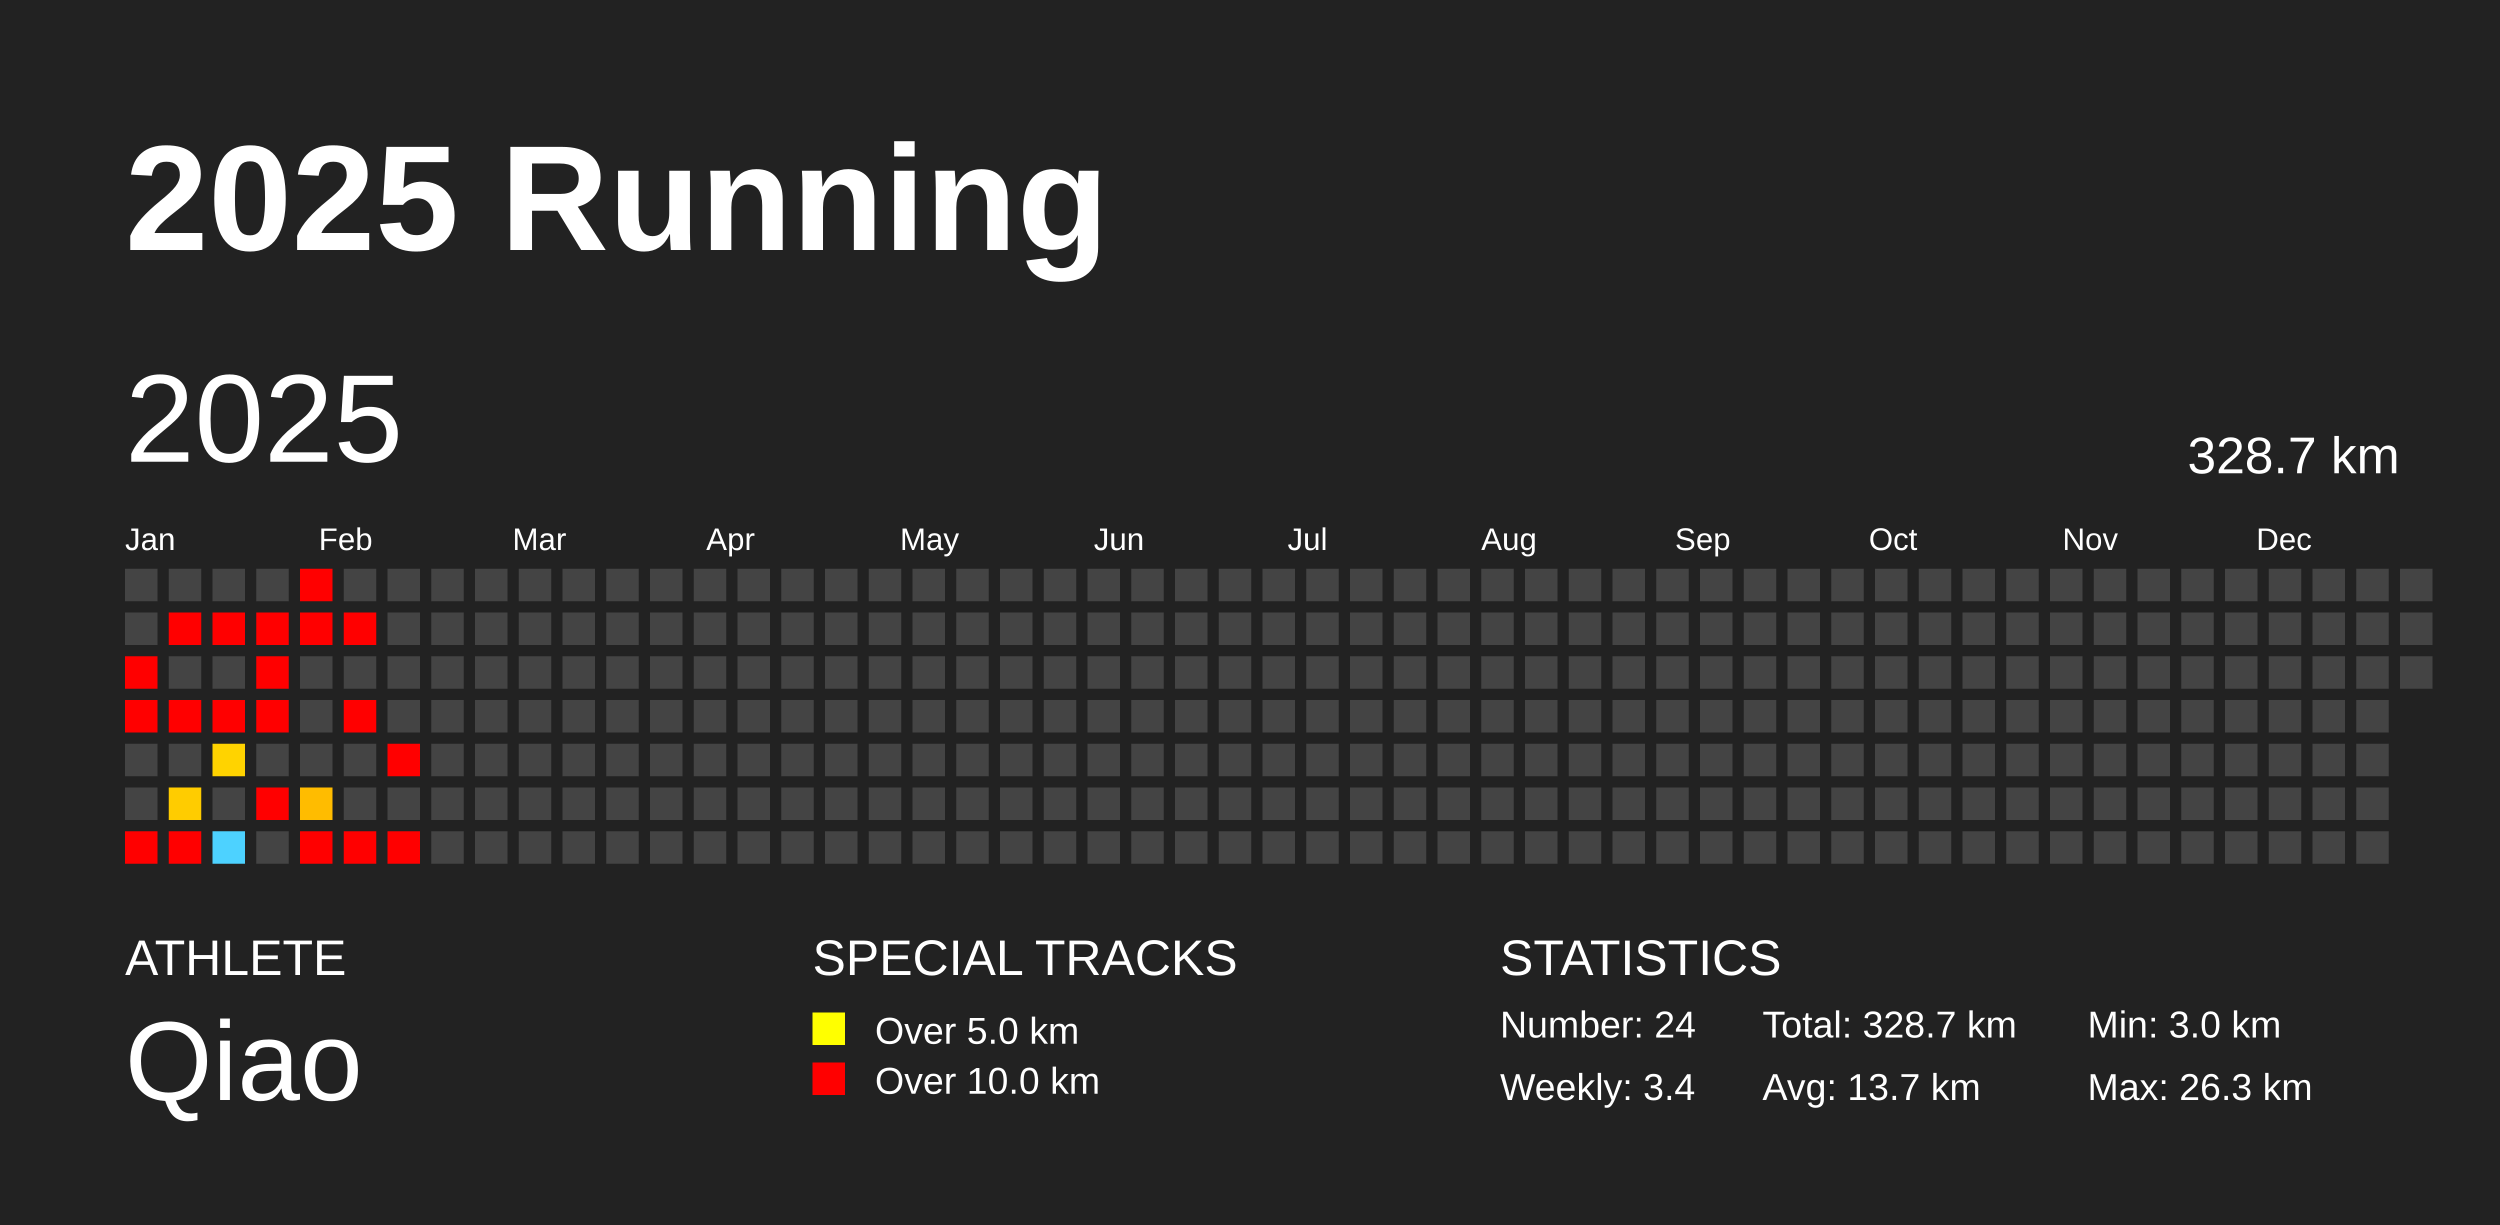
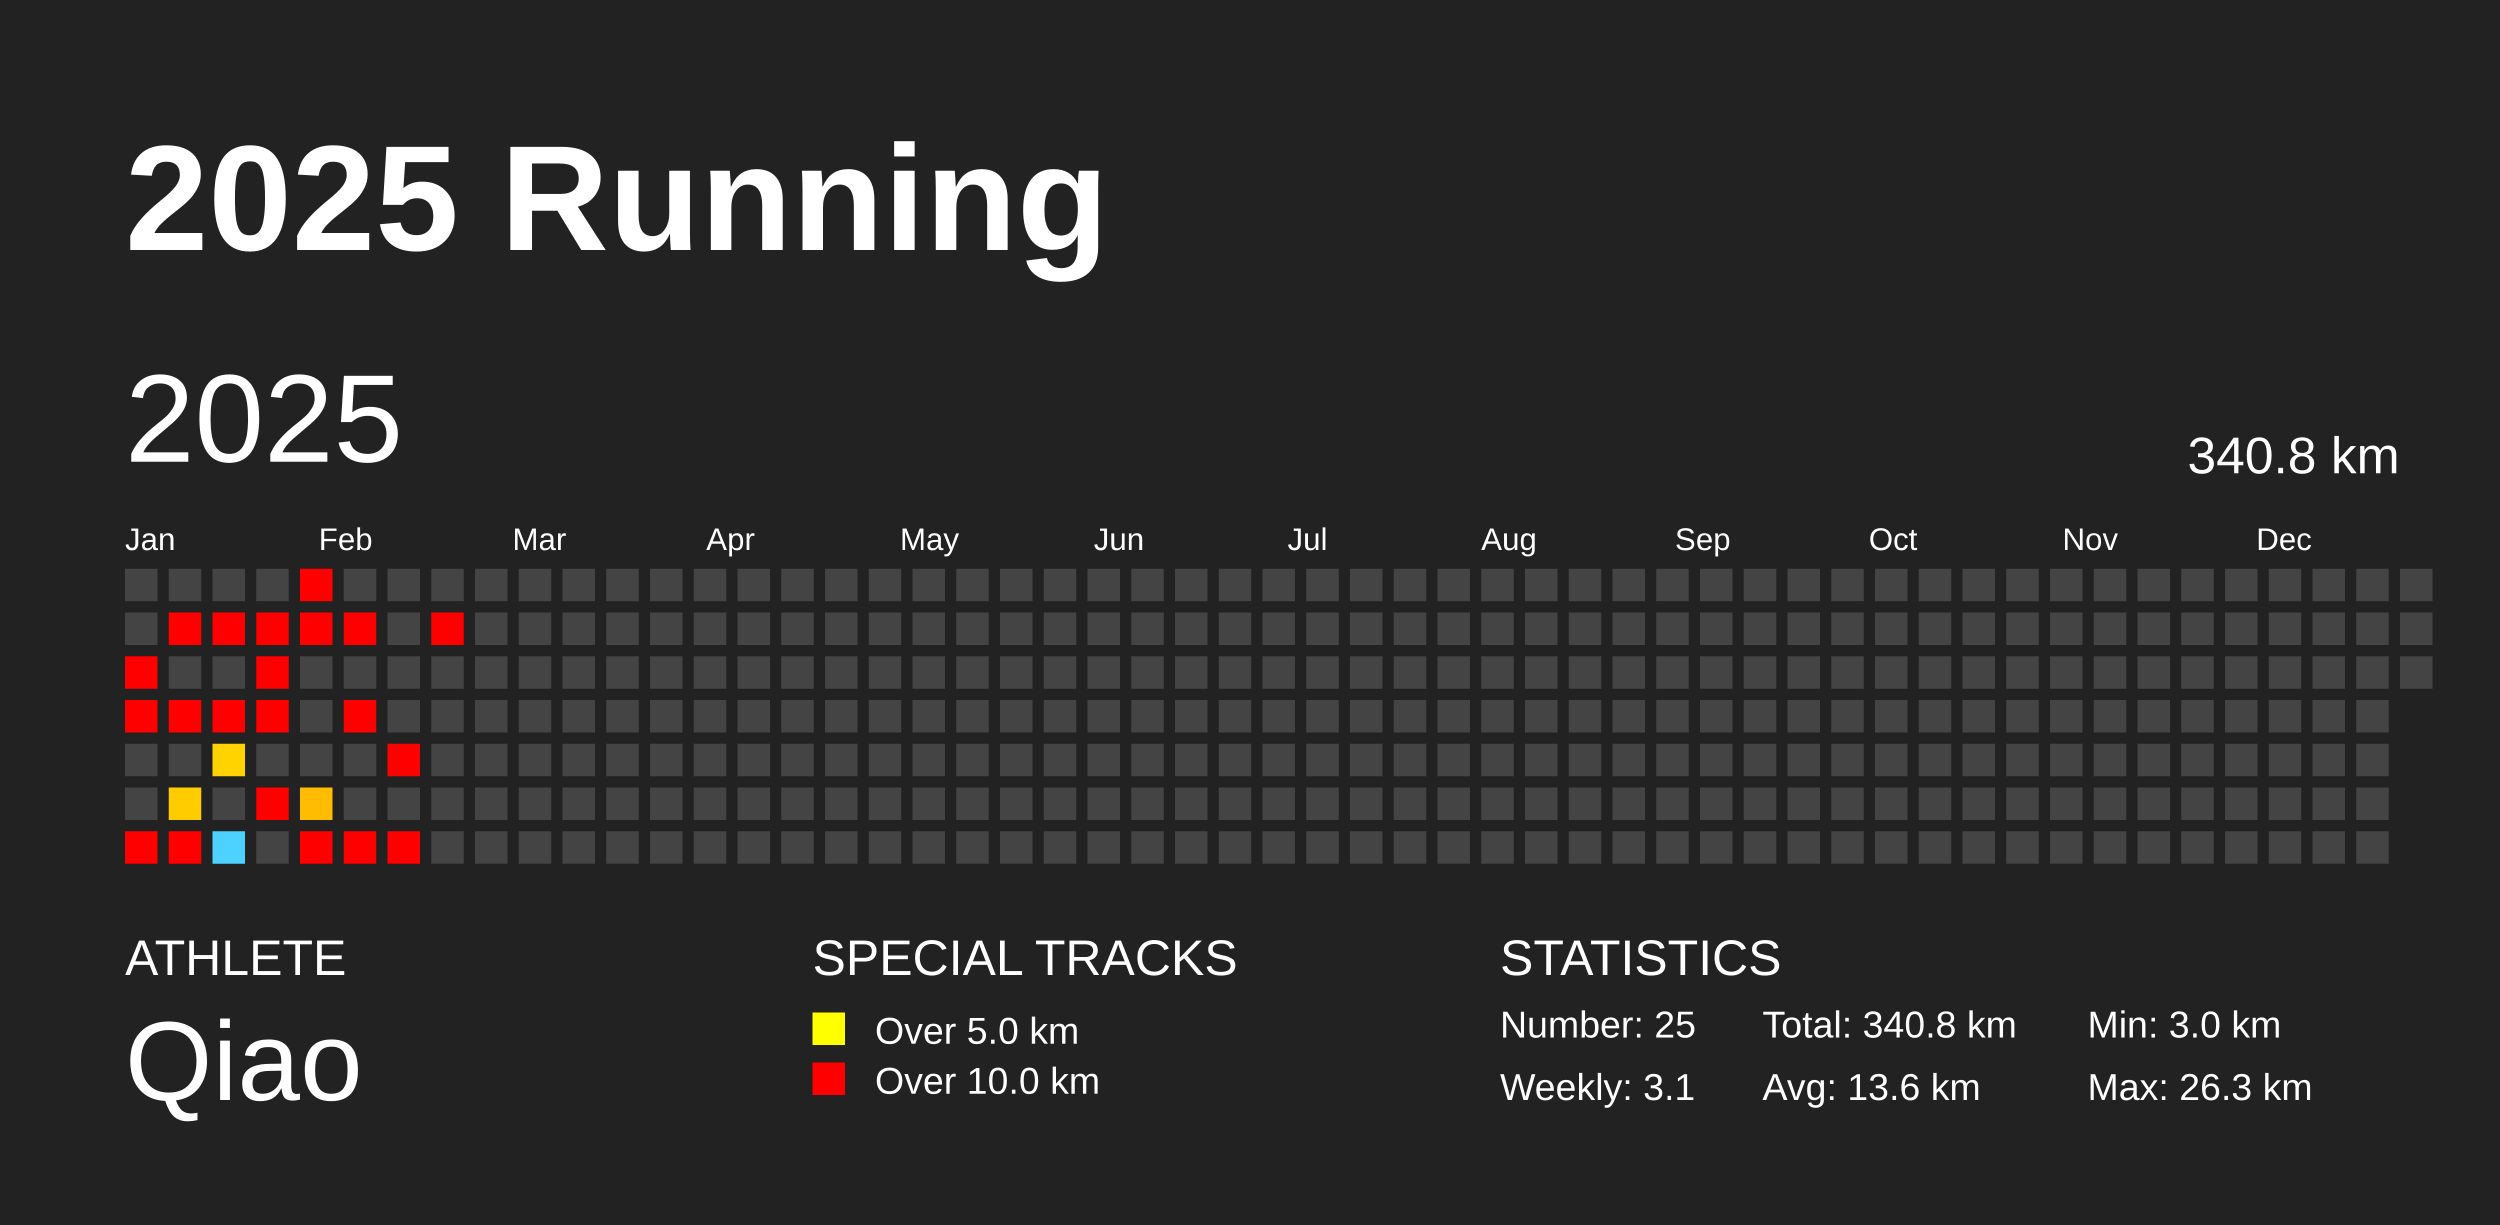
<svg xmlns="http://www.w3.org/2000/svg" baseProfile="full" height="98mm" version="1.1" viewBox="0,0,200,98" width="200mm">
  <defs />
  <rect fill="#222222" height="98" width="200" x="0" y="0" />
  <text fill="#FFFFFF" style="font-size:12px; font-family:Arial; font-weight:bold;" x="10" y="20">2025 Running</text>
  <text fill="#FFFFFF" style="font-size:4px; font-family:Arial" x="10" y="78">ATHLETE</text>
  <text fill="#FFFFFF" style="font-size:9px; font-family:Arial" x="10" y="88">Qiao</text>
  <text fill="#FFFFFF" style="font-size:4px; font-family:Arial" x="65" y="78">SPECIAL TRACKS</text>
  <rect fill="yellow" height="2.6" width="2.6" x="65" y="81" />
  <text fill="#FFFFFF" style="font-size:3px; font-family:Arial" x="70" y="83.5">Over 5.0 km</text>
  <rect fill="red" height="2.6" width="2.6" x="65" y="85" />
  <text fill="#FFFFFF" style="font-size:3px; font-family:Arial" x="70" y="87.5">Over 10.0 km</text>
  <text fill="#FFFFFF" style="font-size:4px; font-family:Arial" x="120" y="78">STATISTICS</text>
-   <text fill="#FFFFFF" style="font-size:3px; font-family:Arial" x="120" y="83">Number: 24</text>
-   <text fill="#FFFFFF" style="font-size:3px; font-family:Arial" x="120" y="88">Weekly: 3.4</text>
-   <text fill="#FFFFFF" style="font-size:3px; font-family:Arial" x="141" y="83">Total: 328.7 km</text>
-   <text fill="#FFFFFF" style="font-size:3px; font-family:Arial" x="141" y="88">Avg: 13.7 km</text>
+   <text fill="#FFFFFF" style="font-size:3px; font-family:Arial" x="120" y="83">Number: 25</text>
+   <text fill="#FFFFFF" style="font-size:3px; font-family:Arial" x="120" y="88">Weekly: 3.1</text>
+   <text fill="#FFFFFF" style="font-size:3px; font-family:Arial" x="141" y="83">Total: 340.8 km</text>
+   <text fill="#FFFFFF" style="font-size:3px; font-family:Arial" x="141" y="88">Avg: 13.6 km</text>
  <text fill="#FFFFFF" style="font-size:3px; font-family:Arial" x="167" y="83">Min: 3.0 km</text>
  <text fill="#FFFFFF" style="font-size:3px; font-family:Arial" x="167" y="88">Max: 26.3 km</text>
  <text dominant-baseline="hanging" fill="#FFFFFF" style="font-size:10.0px; font-family:Arial;" x="10" y="30">2025</text>
-   <text dominant-baseline="hanging" fill="#FFFFFF" style="font-size:4.125px; font-family:Arial;" x="175" y="35">328.7 km</text>
+   <text dominant-baseline="hanging" fill="#FFFFFF" style="font-size:4.125px; font-family:Arial;" x="175" y="35">340.8 km</text>
  <text fill="#FFFFFF" style="font-size:2.5px; font-family:Arial" x="10.0" y="44">Jan</text>
  <text fill="#FFFFFF" style="font-size:2.5px; font-family:Arial" x="25.5" y="44">Feb</text>
  <text fill="#FFFFFF" style="font-size:2.5px; font-family:Arial" x="41.0" y="44">Mar</text>
  <text fill="#FFFFFF" style="font-size:2.5px; font-family:Arial" x="56.5" y="44">Apr</text>
  <text fill="#FFFFFF" style="font-size:2.5px; font-family:Arial" x="72.0" y="44">May</text>
  <text fill="#FFFFFF" style="font-size:2.5px; font-family:Arial" x="87.5" y="44">Jun</text>
  <text fill="#FFFFFF" style="font-size:2.5px; font-family:Arial" x="103.0" y="44">Jul</text>
  <text fill="#FFFFFF" style="font-size:2.5px; font-family:Arial" x="118.5" y="44">Aug</text>
  <text fill="#FFFFFF" style="font-size:2.5px; font-family:Arial" x="134.0" y="44">Sep</text>
  <text fill="#FFFFFF" style="font-size:2.5px; font-family:Arial" x="149.5" y="44">Oct</text>
  <text fill="#FFFFFF" style="font-size:2.5px; font-family:Arial" x="165.0" y="44">Nov</text>
  <text fill="#FFFFFF" style="font-size:2.5px; font-family:Arial" x="180.5" y="44">Dec</text>
  <rect fill="#444444" height="2.6" width="2.6" x="10.0" y="45.5" />
  <rect fill="#444444" height="2.6" width="2.6" x="10.0" y="49.0" />
  <rect fill="red" height="2.6" width="2.6" x="10.0" y="52.5" />
  <rect fill="red" height="2.6" width="2.6" x="10.0" y="56.0" />
  <rect fill="#444444" height="2.6" width="2.6" x="10.0" y="59.5" />
  <rect fill="#444444" height="2.6" width="2.6" x="10.0" y="63.0" />
  <rect fill="red" height="2.6" width="2.6" x="10.0" y="66.5" />
  <rect fill="#444444" height="2.6" width="2.6" x="13.5" y="45.5" />
  <rect fill="red" height="2.6" width="2.6" x="13.5" y="49.0" />
  <rect fill="#444444" height="2.6" width="2.6" x="13.5" y="52.5" />
  <rect fill="red" height="2.6" width="2.6" x="13.5" y="56.0" />
  <rect fill="#444444" height="2.6" width="2.6" x="13.5" y="59.5" />
  <rect fill="#ffcc00" height="2.6" width="2.6" x="13.5" y="63.0" />
  <rect fill="red" height="2.6" width="2.6" x="13.5" y="66.5" />
  <rect fill="#444444" height="2.6" width="2.6" x="17.0" y="45.5" />
  <rect fill="red" height="2.6" width="2.6" x="17.0" y="49.0" />
  <rect fill="#444444" height="2.6" width="2.6" x="17.0" y="52.5" />
  <rect fill="red" height="2.6" width="2.6" x="17.0" y="56.0" />
  <rect fill="#ffd300" height="2.6" width="2.6" x="17.0" y="59.5" />
  <rect fill="#444444" height="2.6" width="2.6" x="17.0" y="63.0" />
  <rect fill="#4dd2ff" height="2.6" width="2.6" x="17.0" y="66.5" />
  <rect fill="#444444" height="2.6" width="2.6" x="20.5" y="45.5" />
  <rect fill="red" height="2.6" width="2.6" x="20.5" y="49.0" />
  <rect fill="red" height="2.6" width="2.6" x="20.5" y="52.5" />
  <rect fill="red" height="2.6" width="2.6" x="20.5" y="56.0" />
  <rect fill="#444444" height="2.6" width="2.6" x="20.5" y="59.5" />
  <rect fill="red" height="2.6" width="2.6" x="20.5" y="63.0" />
  <rect fill="#444444" height="2.6" width="2.6" x="20.5" y="66.5" />
  <rect fill="red" height="2.6" width="2.6" x="24.0" y="45.5" />
  <rect fill="red" height="2.6" width="2.6" x="24.0" y="49.0" />
  <rect fill="#444444" height="2.6" width="2.6" x="24.0" y="52.5" />
  <rect fill="#444444" height="2.6" width="2.6" x="24.0" y="56.0" />
  <rect fill="#444444" height="2.6" width="2.6" x="24.0" y="59.5" />
  <rect fill="#ffbc00" height="2.6" width="2.6" x="24.0" y="63.0" />
  <rect fill="red" height="2.6" width="2.6" x="24.0" y="66.5" />
  <rect fill="#444444" height="2.6" width="2.6" x="27.5" y="45.5" />
  <rect fill="red" height="2.6" width="2.6" x="27.5" y="49.0" />
  <rect fill="#444444" height="2.6" width="2.6" x="27.5" y="52.5" />
  <rect fill="red" height="2.6" width="2.6" x="27.5" y="56.0" />
  <rect fill="#444444" height="2.6" width="2.6" x="27.5" y="59.5" />
  <rect fill="#444444" height="2.6" width="2.6" x="27.5" y="63.0" />
  <rect fill="red" height="2.6" width="2.6" x="27.5" y="66.5" />
  <rect fill="#444444" height="2.6" width="2.6" x="31.0" y="45.5" />
  <rect fill="#444444" height="2.6" width="2.6" x="31.0" y="49.0" />
  <rect fill="#444444" height="2.6" width="2.6" x="31.0" y="52.5" />
  <rect fill="#444444" height="2.6" width="2.6" x="31.0" y="56.0" />
  <rect fill="red" height="2.6" width="2.6" x="31.0" y="59.5" />
  <rect fill="#444444" height="2.6" width="2.6" x="31.0" y="63.0" />
  <rect fill="red" height="2.6" width="2.6" x="31.0" y="66.5" />
  <rect fill="#444444" height="2.6" width="2.6" x="34.5" y="45.5" />
-   <rect fill="#444444" height="2.6" width="2.6" x="34.5" y="49.0" />
+   <rect fill="red" height="2.6" width="2.6" x="34.5" y="49.0" />
  <rect fill="#444444" height="2.6" width="2.6" x="34.5" y="52.5" />
  <rect fill="#444444" height="2.6" width="2.6" x="34.5" y="56.0" />
  <rect fill="#444444" height="2.6" width="2.6" x="34.5" y="59.5" />
  <rect fill="#444444" height="2.6" width="2.6" x="34.5" y="63.0" />
  <rect fill="#444444" height="2.6" width="2.6" x="34.5" y="66.5" />
  <rect fill="#444444" height="2.6" width="2.6" x="38.0" y="45.5" />
  <rect fill="#444444" height="2.6" width="2.6" x="38.0" y="49.0" />
  <rect fill="#444444" height="2.6" width="2.6" x="38.0" y="52.5" />
  <rect fill="#444444" height="2.6" width="2.6" x="38.0" y="56.0" />
  <rect fill="#444444" height="2.6" width="2.6" x="38.0" y="59.5" />
  <rect fill="#444444" height="2.6" width="2.6" x="38.0" y="63.0" />
  <rect fill="#444444" height="2.6" width="2.6" x="38.0" y="66.5" />
  <rect fill="#444444" height="2.6" width="2.6" x="41.5" y="45.5" />
  <rect fill="#444444" height="2.6" width="2.6" x="41.5" y="49.0" />
  <rect fill="#444444" height="2.6" width="2.6" x="41.5" y="52.5" />
  <rect fill="#444444" height="2.6" width="2.6" x="41.5" y="56.0" />
  <rect fill="#444444" height="2.6" width="2.6" x="41.5" y="59.5" />
  <rect fill="#444444" height="2.6" width="2.6" x="41.5" y="63.0" />
  <rect fill="#444444" height="2.6" width="2.6" x="41.5" y="66.5" />
  <rect fill="#444444" height="2.6" width="2.6" x="45.0" y="45.5" />
  <rect fill="#444444" height="2.6" width="2.6" x="45.0" y="49.0" />
  <rect fill="#444444" height="2.6" width="2.6" x="45.0" y="52.5" />
  <rect fill="#444444" height="2.6" width="2.6" x="45.0" y="56.0" />
  <rect fill="#444444" height="2.6" width="2.6" x="45.0" y="59.5" />
  <rect fill="#444444" height="2.6" width="2.6" x="45.0" y="63.0" />
  <rect fill="#444444" height="2.6" width="2.6" x="45.0" y="66.5" />
  <rect fill="#444444" height="2.6" width="2.6" x="48.5" y="45.5" />
  <rect fill="#444444" height="2.6" width="2.6" x="48.5" y="49.0" />
  <rect fill="#444444" height="2.6" width="2.6" x="48.5" y="52.5" />
  <rect fill="#444444" height="2.6" width="2.6" x="48.5" y="56.0" />
  <rect fill="#444444" height="2.6" width="2.6" x="48.5" y="59.5" />
  <rect fill="#444444" height="2.6" width="2.6" x="48.5" y="63.0" />
  <rect fill="#444444" height="2.6" width="2.6" x="48.5" y="66.5" />
  <rect fill="#444444" height="2.6" width="2.6" x="52.0" y="45.5" />
  <rect fill="#444444" height="2.6" width="2.6" x="52.0" y="49.0" />
  <rect fill="#444444" height="2.6" width="2.6" x="52.0" y="52.5" />
  <rect fill="#444444" height="2.6" width="2.6" x="52.0" y="56.0" />
  <rect fill="#444444" height="2.6" width="2.6" x="52.0" y="59.5" />
  <rect fill="#444444" height="2.6" width="2.6" x="52.0" y="63.0" />
  <rect fill="#444444" height="2.6" width="2.6" x="52.0" y="66.5" />
  <rect fill="#444444" height="2.6" width="2.6" x="55.5" y="45.5" />
  <rect fill="#444444" height="2.6" width="2.6" x="55.5" y="49.0" />
  <rect fill="#444444" height="2.6" width="2.6" x="55.5" y="52.5" />
  <rect fill="#444444" height="2.6" width="2.6" x="55.5" y="56.0" />
  <rect fill="#444444" height="2.6" width="2.6" x="55.5" y="59.5" />
  <rect fill="#444444" height="2.6" width="2.6" x="55.5" y="63.0" />
  <rect fill="#444444" height="2.6" width="2.6" x="55.5" y="66.5" />
  <rect fill="#444444" height="2.6" width="2.6" x="59.0" y="45.5" />
  <rect fill="#444444" height="2.6" width="2.6" x="59.0" y="49.0" />
  <rect fill="#444444" height="2.6" width="2.6" x="59.0" y="52.5" />
  <rect fill="#444444" height="2.6" width="2.6" x="59.0" y="56.0" />
  <rect fill="#444444" height="2.6" width="2.6" x="59.0" y="59.5" />
  <rect fill="#444444" height="2.6" width="2.6" x="59.0" y="63.0" />
  <rect fill="#444444" height="2.6" width="2.6" x="59.0" y="66.5" />
  <rect fill="#444444" height="2.6" width="2.6" x="62.5" y="45.5" />
  <rect fill="#444444" height="2.6" width="2.6" x="62.5" y="49.0" />
  <rect fill="#444444" height="2.6" width="2.6" x="62.5" y="52.5" />
  <rect fill="#444444" height="2.6" width="2.6" x="62.5" y="56.0" />
  <rect fill="#444444" height="2.6" width="2.6" x="62.5" y="59.5" />
  <rect fill="#444444" height="2.6" width="2.6" x="62.5" y="63.0" />
  <rect fill="#444444" height="2.6" width="2.6" x="62.5" y="66.5" />
  <rect fill="#444444" height="2.6" width="2.6" x="66.0" y="45.5" />
  <rect fill="#444444" height="2.6" width="2.6" x="66.0" y="49.0" />
  <rect fill="#444444" height="2.6" width="2.6" x="66.0" y="52.5" />
  <rect fill="#444444" height="2.6" width="2.6" x="66.0" y="56.0" />
  <rect fill="#444444" height="2.6" width="2.6" x="66.0" y="59.5" />
  <rect fill="#444444" height="2.6" width="2.6" x="66.0" y="63.0" />
  <rect fill="#444444" height="2.6" width="2.6" x="66.0" y="66.5" />
  <rect fill="#444444" height="2.6" width="2.6" x="69.5" y="45.5" />
  <rect fill="#444444" height="2.6" width="2.6" x="69.5" y="49.0" />
  <rect fill="#444444" height="2.6" width="2.6" x="69.5" y="52.5" />
  <rect fill="#444444" height="2.6" width="2.6" x="69.5" y="56.0" />
  <rect fill="#444444" height="2.6" width="2.6" x="69.5" y="59.5" />
  <rect fill="#444444" height="2.6" width="2.6" x="69.5" y="63.0" />
  <rect fill="#444444" height="2.6" width="2.6" x="69.5" y="66.5" />
  <rect fill="#444444" height="2.6" width="2.6" x="73.0" y="45.5" />
  <rect fill="#444444" height="2.6" width="2.6" x="73.0" y="49.0" />
  <rect fill="#444444" height="2.6" width="2.6" x="73.0" y="52.5" />
  <rect fill="#444444" height="2.6" width="2.6" x="73.0" y="56.0" />
  <rect fill="#444444" height="2.6" width="2.6" x="73.0" y="59.5" />
  <rect fill="#444444" height="2.6" width="2.6" x="73.0" y="63.0" />
  <rect fill="#444444" height="2.6" width="2.6" x="73.0" y="66.5" />
  <rect fill="#444444" height="2.6" width="2.6" x="76.5" y="45.5" />
  <rect fill="#444444" height="2.6" width="2.6" x="76.5" y="49.0" />
  <rect fill="#444444" height="2.6" width="2.6" x="76.5" y="52.5" />
  <rect fill="#444444" height="2.6" width="2.6" x="76.5" y="56.0" />
  <rect fill="#444444" height="2.6" width="2.6" x="76.5" y="59.5" />
  <rect fill="#444444" height="2.6" width="2.6" x="76.5" y="63.0" />
  <rect fill="#444444" height="2.6" width="2.6" x="76.5" y="66.5" />
  <rect fill="#444444" height="2.6" width="2.6" x="80.0" y="45.5" />
  <rect fill="#444444" height="2.6" width="2.6" x="80.0" y="49.0" />
  <rect fill="#444444" height="2.6" width="2.6" x="80.0" y="52.5" />
  <rect fill="#444444" height="2.6" width="2.6" x="80.0" y="56.0" />
  <rect fill="#444444" height="2.6" width="2.6" x="80.0" y="59.5" />
  <rect fill="#444444" height="2.6" width="2.6" x="80.0" y="63.0" />
  <rect fill="#444444" height="2.6" width="2.6" x="80.0" y="66.5" />
  <rect fill="#444444" height="2.6" width="2.6" x="83.5" y="45.5" />
  <rect fill="#444444" height="2.6" width="2.6" x="83.5" y="49.0" />
  <rect fill="#444444" height="2.6" width="2.6" x="83.5" y="52.5" />
  <rect fill="#444444" height="2.6" width="2.6" x="83.5" y="56.0" />
  <rect fill="#444444" height="2.6" width="2.6" x="83.5" y="59.5" />
  <rect fill="#444444" height="2.6" width="2.6" x="83.5" y="63.0" />
  <rect fill="#444444" height="2.6" width="2.6" x="83.5" y="66.5" />
  <rect fill="#444444" height="2.6" width="2.6" x="87.0" y="45.5" />
  <rect fill="#444444" height="2.6" width="2.6" x="87.0" y="49.0" />
  <rect fill="#444444" height="2.6" width="2.6" x="87.0" y="52.5" />
  <rect fill="#444444" height="2.6" width="2.6" x="87.0" y="56.0" />
  <rect fill="#444444" height="2.6" width="2.6" x="87.0" y="59.5" />
  <rect fill="#444444" height="2.6" width="2.6" x="87.0" y="63.0" />
  <rect fill="#444444" height="2.6" width="2.6" x="87.0" y="66.5" />
  <rect fill="#444444" height="2.6" width="2.6" x="90.5" y="45.5" />
  <rect fill="#444444" height="2.6" width="2.6" x="90.5" y="49.0" />
  <rect fill="#444444" height="2.6" width="2.6" x="90.5" y="52.5" />
  <rect fill="#444444" height="2.6" width="2.6" x="90.5" y="56.0" />
  <rect fill="#444444" height="2.6" width="2.6" x="90.5" y="59.5" />
  <rect fill="#444444" height="2.6" width="2.6" x="90.5" y="63.0" />
  <rect fill="#444444" height="2.6" width="2.6" x="90.5" y="66.5" />
  <rect fill="#444444" height="2.6" width="2.6" x="94.0" y="45.5" />
  <rect fill="#444444" height="2.6" width="2.6" x="94.0" y="49.0" />
  <rect fill="#444444" height="2.6" width="2.6" x="94.0" y="52.5" />
  <rect fill="#444444" height="2.6" width="2.6" x="94.0" y="56.0" />
  <rect fill="#444444" height="2.6" width="2.6" x="94.0" y="59.5" />
  <rect fill="#444444" height="2.6" width="2.6" x="94.0" y="63.0" />
  <rect fill="#444444" height="2.6" width="2.6" x="94.0" y="66.5" />
  <rect fill="#444444" height="2.6" width="2.6" x="97.5" y="45.5" />
  <rect fill="#444444" height="2.6" width="2.6" x="97.5" y="49.0" />
  <rect fill="#444444" height="2.6" width="2.6" x="97.5" y="52.5" />
  <rect fill="#444444" height="2.6" width="2.6" x="97.5" y="56.0" />
  <rect fill="#444444" height="2.6" width="2.6" x="97.5" y="59.5" />
  <rect fill="#444444" height="2.6" width="2.6" x="97.5" y="63.0" />
  <rect fill="#444444" height="2.6" width="2.6" x="97.5" y="66.5" />
  <rect fill="#444444" height="2.6" width="2.6" x="101.0" y="45.5" />
  <rect fill="#444444" height="2.6" width="2.6" x="101.0" y="49.0" />
  <rect fill="#444444" height="2.6" width="2.6" x="101.0" y="52.5" />
  <rect fill="#444444" height="2.6" width="2.6" x="101.0" y="56.0" />
  <rect fill="#444444" height="2.6" width="2.6" x="101.0" y="59.5" />
  <rect fill="#444444" height="2.6" width="2.6" x="101.0" y="63.0" />
  <rect fill="#444444" height="2.6" width="2.6" x="101.0" y="66.5" />
  <rect fill="#444444" height="2.6" width="2.6" x="104.5" y="45.5" />
  <rect fill="#444444" height="2.6" width="2.6" x="104.5" y="49.0" />
  <rect fill="#444444" height="2.6" width="2.6" x="104.5" y="52.5" />
  <rect fill="#444444" height="2.6" width="2.6" x="104.5" y="56.0" />
  <rect fill="#444444" height="2.6" width="2.6" x="104.5" y="59.5" />
  <rect fill="#444444" height="2.6" width="2.6" x="104.5" y="63.0" />
  <rect fill="#444444" height="2.6" width="2.6" x="104.5" y="66.5" />
  <rect fill="#444444" height="2.6" width="2.6" x="108.0" y="45.5" />
  <rect fill="#444444" height="2.6" width="2.6" x="108.0" y="49.0" />
  <rect fill="#444444" height="2.6" width="2.6" x="108.0" y="52.5" />
  <rect fill="#444444" height="2.6" width="2.6" x="108.0" y="56.0" />
  <rect fill="#444444" height="2.6" width="2.6" x="108.0" y="59.5" />
  <rect fill="#444444" height="2.6" width="2.6" x="108.0" y="63.0" />
  <rect fill="#444444" height="2.6" width="2.6" x="108.0" y="66.5" />
  <rect fill="#444444" height="2.6" width="2.6" x="111.5" y="45.5" />
  <rect fill="#444444" height="2.6" width="2.6" x="111.5" y="49.0" />
  <rect fill="#444444" height="2.6" width="2.6" x="111.5" y="52.5" />
  <rect fill="#444444" height="2.6" width="2.6" x="111.5" y="56.0" />
  <rect fill="#444444" height="2.6" width="2.6" x="111.5" y="59.5" />
  <rect fill="#444444" height="2.6" width="2.6" x="111.5" y="63.0" />
  <rect fill="#444444" height="2.6" width="2.6" x="111.5" y="66.5" />
  <rect fill="#444444" height="2.6" width="2.6" x="115.0" y="45.5" />
  <rect fill="#444444" height="2.6" width="2.6" x="115.0" y="49.0" />
  <rect fill="#444444" height="2.6" width="2.6" x="115.0" y="52.5" />
  <rect fill="#444444" height="2.6" width="2.6" x="115.0" y="56.0" />
  <rect fill="#444444" height="2.6" width="2.6" x="115.0" y="59.5" />
  <rect fill="#444444" height="2.6" width="2.6" x="115.0" y="63.0" />
  <rect fill="#444444" height="2.6" width="2.6" x="115.0" y="66.5" />
  <rect fill="#444444" height="2.6" width="2.6" x="118.5" y="45.5" />
  <rect fill="#444444" height="2.6" width="2.6" x="118.5" y="49.0" />
  <rect fill="#444444" height="2.6" width="2.6" x="118.5" y="52.5" />
  <rect fill="#444444" height="2.6" width="2.6" x="118.5" y="56.0" />
  <rect fill="#444444" height="2.6" width="2.6" x="118.5" y="59.5" />
  <rect fill="#444444" height="2.6" width="2.6" x="118.5" y="63.0" />
  <rect fill="#444444" height="2.6" width="2.6" x="118.5" y="66.5" />
  <rect fill="#444444" height="2.6" width="2.6" x="122.0" y="45.5" />
  <rect fill="#444444" height="2.6" width="2.6" x="122.0" y="49.0" />
  <rect fill="#444444" height="2.6" width="2.6" x="122.0" y="52.5" />
  <rect fill="#444444" height="2.6" width="2.6" x="122.0" y="56.0" />
  <rect fill="#444444" height="2.6" width="2.6" x="122.0" y="59.5" />
  <rect fill="#444444" height="2.6" width="2.6" x="122.0" y="63.0" />
  <rect fill="#444444" height="2.6" width="2.6" x="122.0" y="66.5" />
  <rect fill="#444444" height="2.6" width="2.6" x="125.5" y="45.5" />
  <rect fill="#444444" height="2.6" width="2.6" x="125.5" y="49.0" />
  <rect fill="#444444" height="2.6" width="2.6" x="125.5" y="52.5" />
  <rect fill="#444444" height="2.6" width="2.6" x="125.5" y="56.0" />
  <rect fill="#444444" height="2.6" width="2.6" x="125.5" y="59.5" />
  <rect fill="#444444" height="2.6" width="2.6" x="125.5" y="63.0" />
  <rect fill="#444444" height="2.6" width="2.6" x="125.5" y="66.5" />
  <rect fill="#444444" height="2.6" width="2.6" x="129.0" y="45.5" />
  <rect fill="#444444" height="2.6" width="2.6" x="129.0" y="49.0" />
  <rect fill="#444444" height="2.6" width="2.6" x="129.0" y="52.5" />
  <rect fill="#444444" height="2.6" width="2.6" x="129.0" y="56.0" />
  <rect fill="#444444" height="2.6" width="2.6" x="129.0" y="59.5" />
  <rect fill="#444444" height="2.6" width="2.6" x="129.0" y="63.0" />
  <rect fill="#444444" height="2.6" width="2.6" x="129.0" y="66.5" />
  <rect fill="#444444" height="2.6" width="2.6" x="132.5" y="45.5" />
  <rect fill="#444444" height="2.6" width="2.6" x="132.5" y="49.0" />
  <rect fill="#444444" height="2.6" width="2.6" x="132.5" y="52.5" />
  <rect fill="#444444" height="2.6" width="2.6" x="132.5" y="56.0" />
  <rect fill="#444444" height="2.6" width="2.6" x="132.5" y="59.5" />
  <rect fill="#444444" height="2.6" width="2.6" x="132.5" y="63.0" />
  <rect fill="#444444" height="2.6" width="2.6" x="132.5" y="66.5" />
  <rect fill="#444444" height="2.6" width="2.6" x="136.0" y="45.5" />
  <rect fill="#444444" height="2.6" width="2.6" x="136.0" y="49.0" />
  <rect fill="#444444" height="2.6" width="2.6" x="136.0" y="52.5" />
  <rect fill="#444444" height="2.6" width="2.6" x="136.0" y="56.0" />
  <rect fill="#444444" height="2.6" width="2.6" x="136.0" y="59.5" />
  <rect fill="#444444" height="2.6" width="2.6" x="136.0" y="63.0" />
  <rect fill="#444444" height="2.6" width="2.6" x="136.0" y="66.5" />
  <rect fill="#444444" height="2.6" width="2.6" x="139.5" y="45.5" />
  <rect fill="#444444" height="2.6" width="2.6" x="139.5" y="49.0" />
  <rect fill="#444444" height="2.6" width="2.6" x="139.5" y="52.5" />
  <rect fill="#444444" height="2.6" width="2.6" x="139.5" y="56.0" />
  <rect fill="#444444" height="2.6" width="2.6" x="139.5" y="59.5" />
  <rect fill="#444444" height="2.6" width="2.6" x="139.5" y="63.0" />
  <rect fill="#444444" height="2.6" width="2.6" x="139.5" y="66.5" />
  <rect fill="#444444" height="2.6" width="2.6" x="143.0" y="45.5" />
  <rect fill="#444444" height="2.6" width="2.6" x="143.0" y="49.0" />
  <rect fill="#444444" height="2.6" width="2.6" x="143.0" y="52.5" />
  <rect fill="#444444" height="2.6" width="2.6" x="143.0" y="56.0" />
  <rect fill="#444444" height="2.6" width="2.6" x="143.0" y="59.5" />
  <rect fill="#444444" height="2.6" width="2.6" x="143.0" y="63.0" />
  <rect fill="#444444" height="2.6" width="2.6" x="143.0" y="66.5" />
  <rect fill="#444444" height="2.6" width="2.6" x="146.5" y="45.5" />
  <rect fill="#444444" height="2.6" width="2.6" x="146.5" y="49.0" />
  <rect fill="#444444" height="2.6" width="2.6" x="146.5" y="52.5" />
  <rect fill="#444444" height="2.6" width="2.6" x="146.5" y="56.0" />
  <rect fill="#444444" height="2.6" width="2.6" x="146.5" y="59.5" />
  <rect fill="#444444" height="2.6" width="2.6" x="146.5" y="63.0" />
  <rect fill="#444444" height="2.6" width="2.6" x="146.5" y="66.5" />
  <rect fill="#444444" height="2.6" width="2.6" x="150.0" y="45.5" />
  <rect fill="#444444" height="2.6" width="2.6" x="150.0" y="49.0" />
  <rect fill="#444444" height="2.6" width="2.6" x="150.0" y="52.5" />
  <rect fill="#444444" height="2.6" width="2.6" x="150.0" y="56.0" />
  <rect fill="#444444" height="2.6" width="2.6" x="150.0" y="59.5" />
  <rect fill="#444444" height="2.6" width="2.6" x="150.0" y="63.0" />
  <rect fill="#444444" height="2.6" width="2.6" x="150.0" y="66.5" />
  <rect fill="#444444" height="2.6" width="2.6" x="153.5" y="45.5" />
  <rect fill="#444444" height="2.6" width="2.6" x="153.5" y="49.0" />
  <rect fill="#444444" height="2.6" width="2.6" x="153.5" y="52.5" />
  <rect fill="#444444" height="2.6" width="2.6" x="153.5" y="56.0" />
  <rect fill="#444444" height="2.6" width="2.6" x="153.5" y="59.5" />
  <rect fill="#444444" height="2.6" width="2.6" x="153.5" y="63.0" />
  <rect fill="#444444" height="2.6" width="2.6" x="153.5" y="66.5" />
  <rect fill="#444444" height="2.6" width="2.6" x="157.0" y="45.5" />
  <rect fill="#444444" height="2.6" width="2.6" x="157.0" y="49.0" />
  <rect fill="#444444" height="2.6" width="2.6" x="157.0" y="52.5" />
  <rect fill="#444444" height="2.6" width="2.6" x="157.0" y="56.0" />
  <rect fill="#444444" height="2.6" width="2.6" x="157.0" y="59.5" />
  <rect fill="#444444" height="2.6" width="2.6" x="157.0" y="63.0" />
  <rect fill="#444444" height="2.6" width="2.6" x="157.0" y="66.5" />
  <rect fill="#444444" height="2.6" width="2.6" x="160.5" y="45.5" />
  <rect fill="#444444" height="2.6" width="2.6" x="160.5" y="49.0" />
  <rect fill="#444444" height="2.6" width="2.6" x="160.5" y="52.5" />
  <rect fill="#444444" height="2.6" width="2.6" x="160.5" y="56.0" />
  <rect fill="#444444" height="2.6" width="2.6" x="160.5" y="59.5" />
  <rect fill="#444444" height="2.6" width="2.6" x="160.5" y="63.0" />
  <rect fill="#444444" height="2.6" width="2.6" x="160.5" y="66.5" />
  <rect fill="#444444" height="2.6" width="2.6" x="164.0" y="45.5" />
  <rect fill="#444444" height="2.6" width="2.6" x="164.0" y="49.0" />
  <rect fill="#444444" height="2.6" width="2.6" x="164.0" y="52.5" />
  <rect fill="#444444" height="2.6" width="2.6" x="164.0" y="56.0" />
  <rect fill="#444444" height="2.6" width="2.6" x="164.0" y="59.5" />
  <rect fill="#444444" height="2.6" width="2.6" x="164.0" y="63.0" />
  <rect fill="#444444" height="2.6" width="2.6" x="164.0" y="66.5" />
  <rect fill="#444444" height="2.6" width="2.6" x="167.5" y="45.5" />
  <rect fill="#444444" height="2.6" width="2.6" x="167.5" y="49.0" />
  <rect fill="#444444" height="2.6" width="2.6" x="167.5" y="52.5" />
  <rect fill="#444444" height="2.6" width="2.6" x="167.5" y="56.0" />
  <rect fill="#444444" height="2.6" width="2.6" x="167.5" y="59.5" />
  <rect fill="#444444" height="2.6" width="2.6" x="167.5" y="63.0" />
  <rect fill="#444444" height="2.6" width="2.6" x="167.5" y="66.5" />
  <rect fill="#444444" height="2.6" width="2.6" x="171.0" y="45.5" />
  <rect fill="#444444" height="2.6" width="2.6" x="171.0" y="49.0" />
  <rect fill="#444444" height="2.6" width="2.6" x="171.0" y="52.5" />
  <rect fill="#444444" height="2.6" width="2.6" x="171.0" y="56.0" />
  <rect fill="#444444" height="2.6" width="2.6" x="171.0" y="59.5" />
  <rect fill="#444444" height="2.6" width="2.6" x="171.0" y="63.0" />
  <rect fill="#444444" height="2.6" width="2.6" x="171.0" y="66.5" />
  <rect fill="#444444" height="2.6" width="2.6" x="174.5" y="45.5" />
  <rect fill="#444444" height="2.6" width="2.6" x="174.5" y="49.0" />
  <rect fill="#444444" height="2.6" width="2.6" x="174.5" y="52.5" />
  <rect fill="#444444" height="2.6" width="2.6" x="174.5" y="56.0" />
  <rect fill="#444444" height="2.6" width="2.6" x="174.5" y="59.5" />
  <rect fill="#444444" height="2.6" width="2.6" x="174.5" y="63.0" />
  <rect fill="#444444" height="2.6" width="2.6" x="174.5" y="66.5" />
  <rect fill="#444444" height="2.6" width="2.6" x="178.0" y="45.5" />
  <rect fill="#444444" height="2.6" width="2.6" x="178.0" y="49.0" />
  <rect fill="#444444" height="2.6" width="2.6" x="178.0" y="52.5" />
  <rect fill="#444444" height="2.6" width="2.6" x="178.0" y="56.0" />
  <rect fill="#444444" height="2.6" width="2.6" x="178.0" y="59.5" />
  <rect fill="#444444" height="2.6" width="2.6" x="178.0" y="63.0" />
  <rect fill="#444444" height="2.6" width="2.6" x="178.0" y="66.5" />
  <rect fill="#444444" height="2.6" width="2.6" x="181.5" y="45.5" />
  <rect fill="#444444" height="2.6" width="2.6" x="181.5" y="49.0" />
  <rect fill="#444444" height="2.6" width="2.6" x="181.5" y="52.5" />
  <rect fill="#444444" height="2.6" width="2.6" x="181.5" y="56.0" />
  <rect fill="#444444" height="2.6" width="2.6" x="181.5" y="59.5" />
  <rect fill="#444444" height="2.6" width="2.6" x="181.5" y="63.0" />
  <rect fill="#444444" height="2.6" width="2.6" x="181.5" y="66.5" />
  <rect fill="#444444" height="2.6" width="2.6" x="185.0" y="45.5" />
  <rect fill="#444444" height="2.6" width="2.6" x="185.0" y="49.0" />
  <rect fill="#444444" height="2.6" width="2.6" x="185.0" y="52.5" />
  <rect fill="#444444" height="2.6" width="2.6" x="185.0" y="56.0" />
  <rect fill="#444444" height="2.6" width="2.6" x="185.0" y="59.5" />
  <rect fill="#444444" height="2.6" width="2.6" x="185.0" y="63.0" />
  <rect fill="#444444" height="2.6" width="2.6" x="185.0" y="66.5" />
  <rect fill="#444444" height="2.6" width="2.6" x="188.5" y="45.5" />
  <rect fill="#444444" height="2.6" width="2.6" x="188.5" y="49.0" />
  <rect fill="#444444" height="2.6" width="2.6" x="188.5" y="52.5" />
  <rect fill="#444444" height="2.6" width="2.6" x="188.5" y="56.0" />
  <rect fill="#444444" height="2.6" width="2.6" x="188.5" y="59.5" />
  <rect fill="#444444" height="2.6" width="2.6" x="188.5" y="63.0" />
  <rect fill="#444444" height="2.6" width="2.6" x="188.5" y="66.5" />
  <rect fill="#444444" height="2.6" width="2.6" x="192.0" y="45.5" />
  <rect fill="#444444" height="2.6" width="2.6" x="192.0" y="49.0" />
  <rect fill="#444444" height="2.6" width="2.6" x="192.0" y="52.5" />
</svg>
